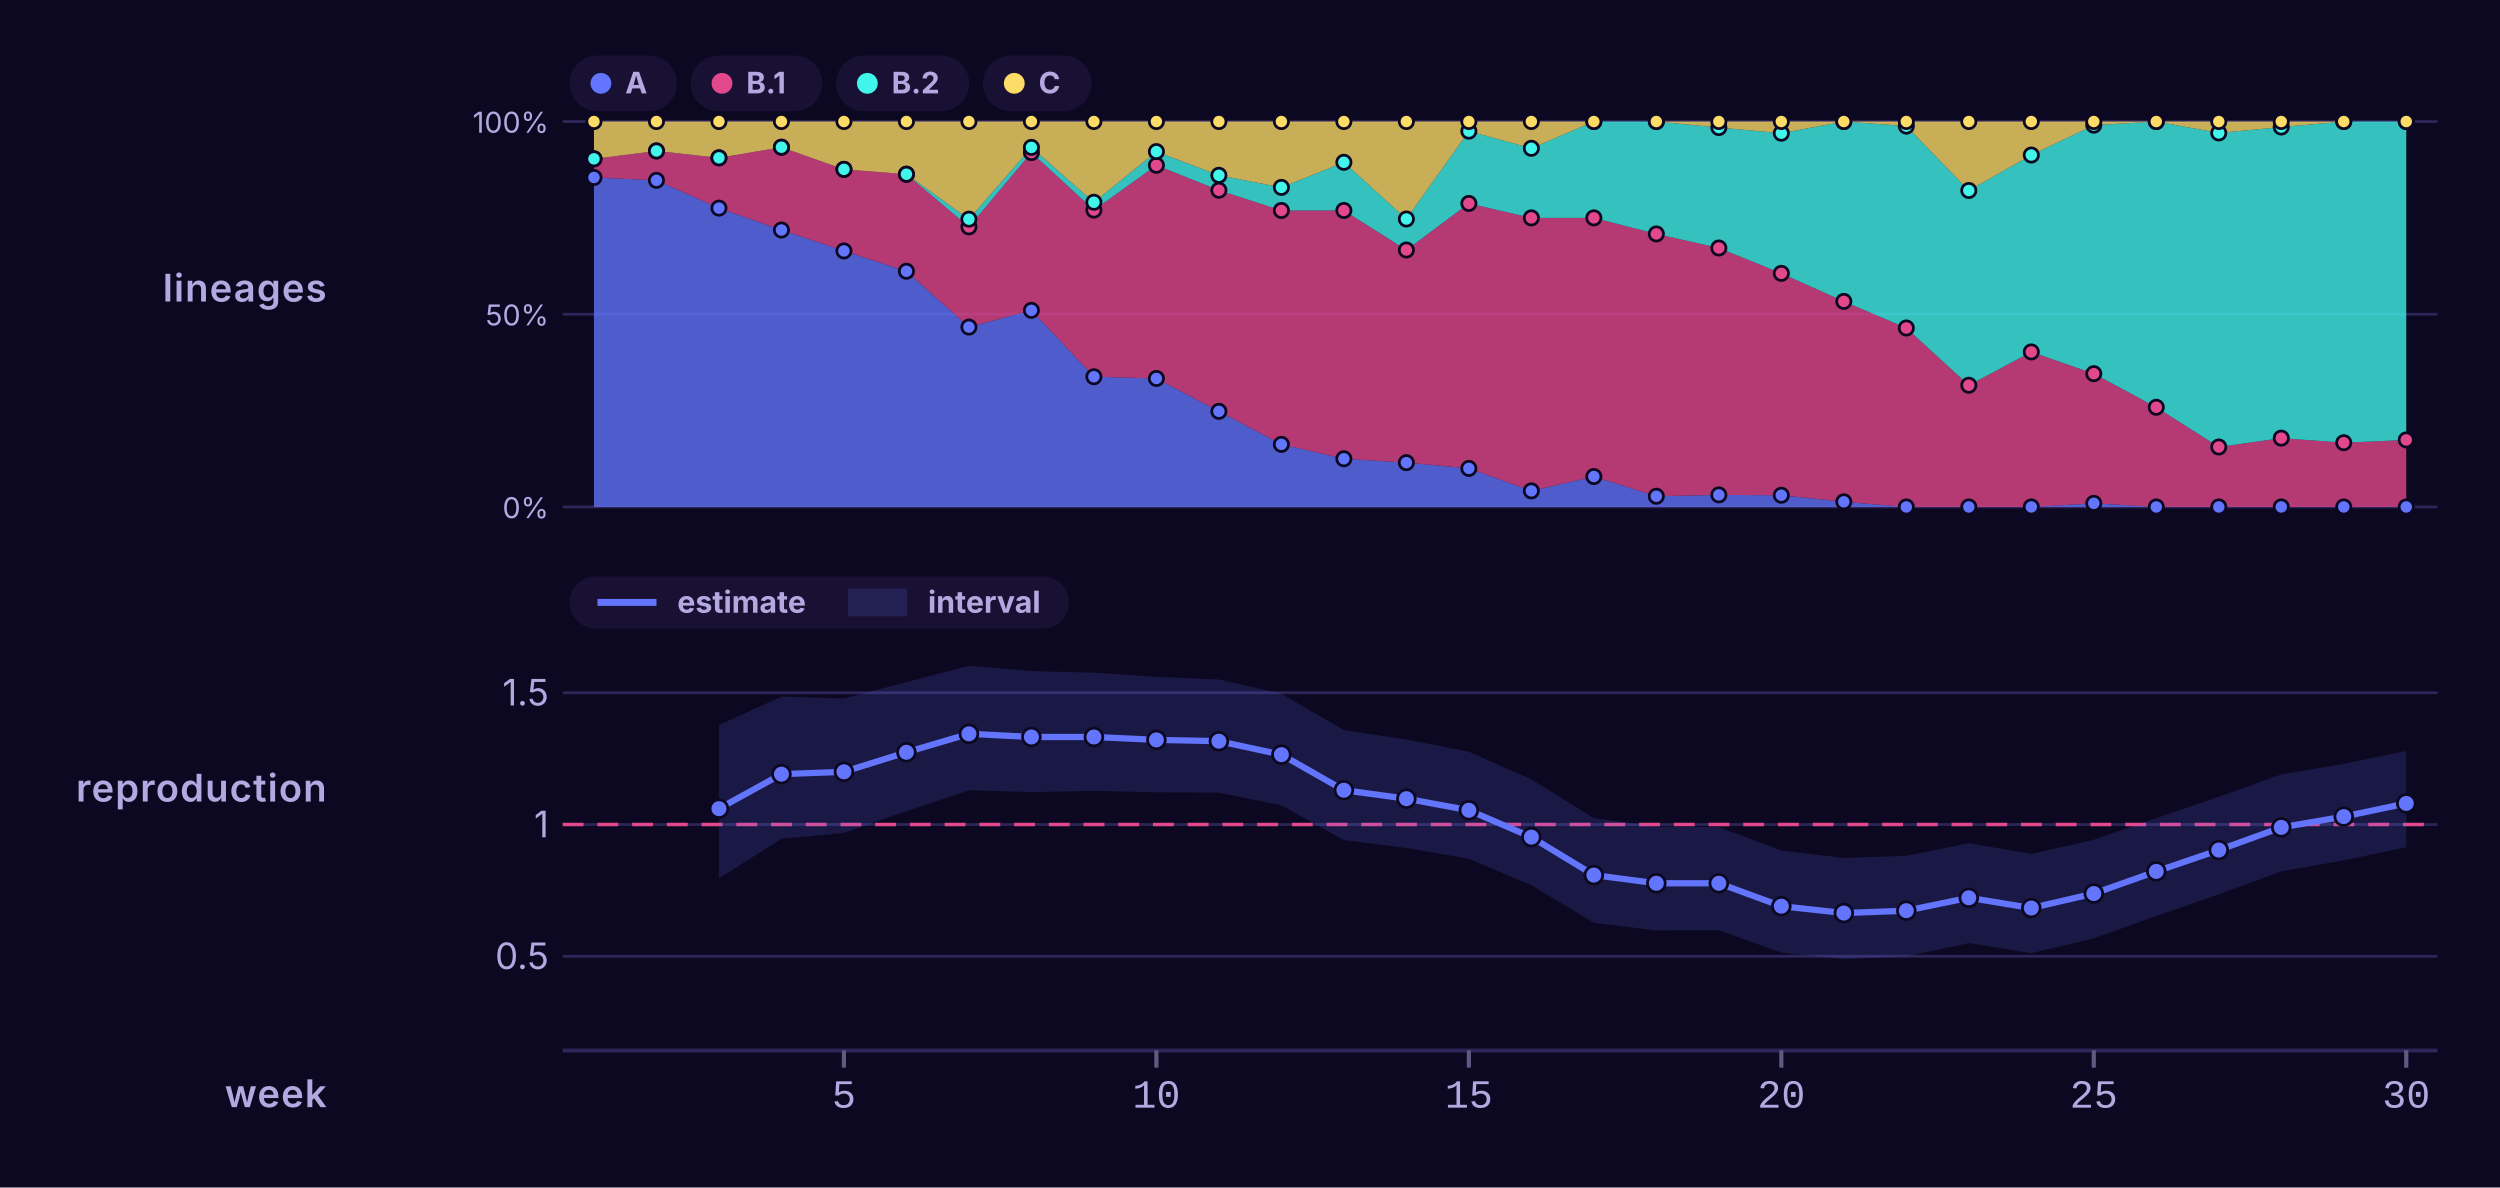
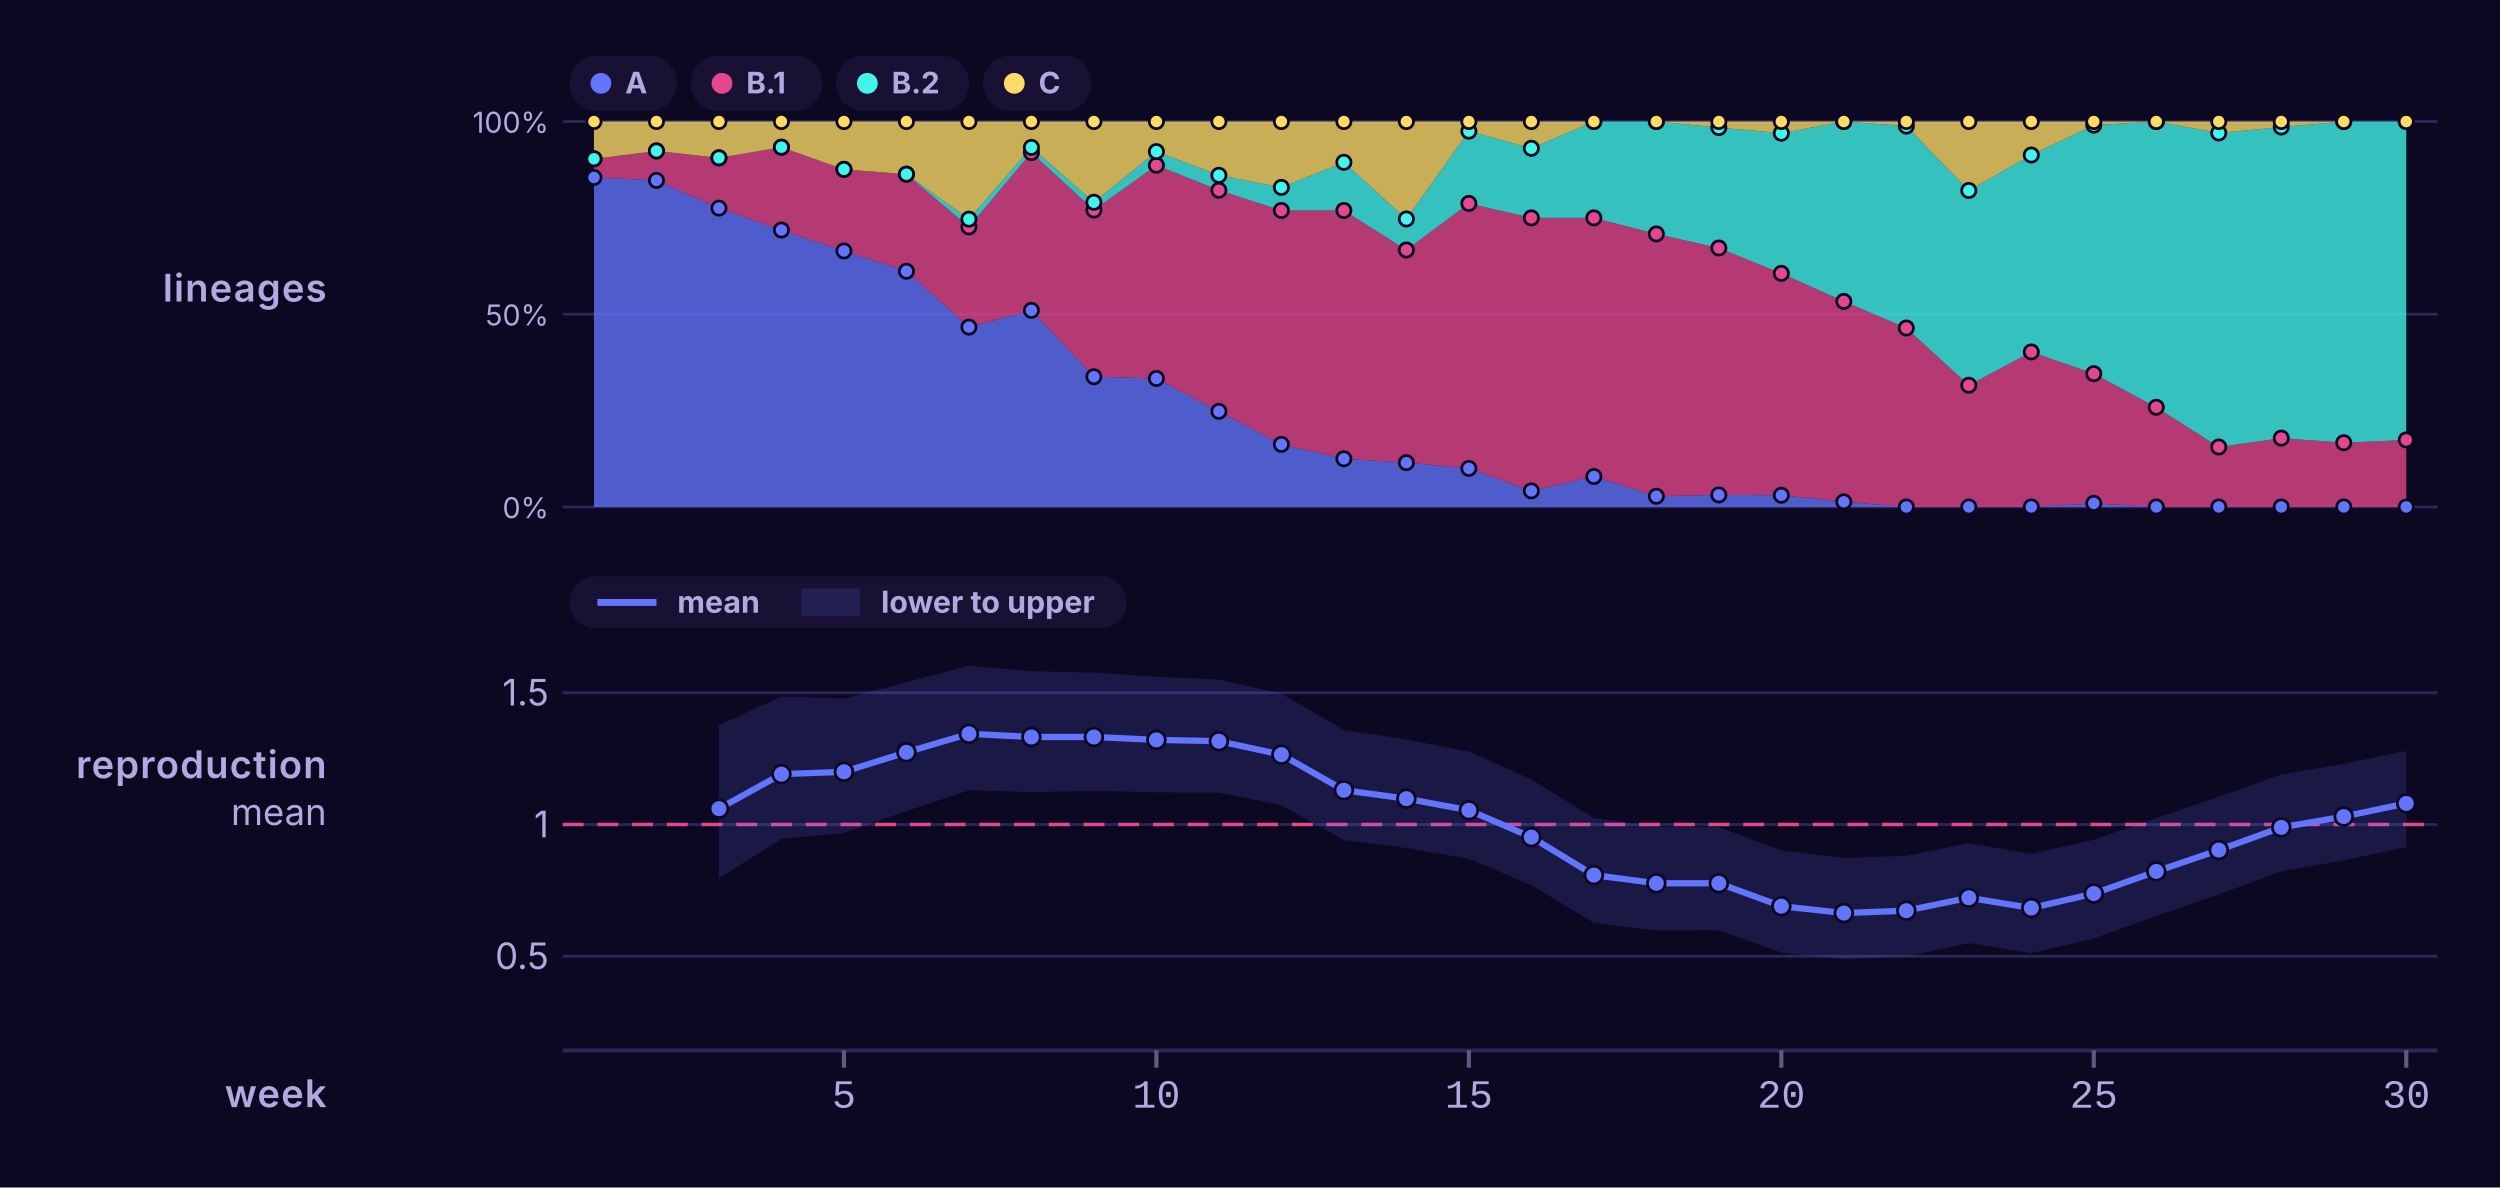
<svg xmlns="http://www.w3.org/2000/svg" width="720" height="342" viewBox="0 0 720 342" font-family="Inter, Liberation Sans, Arial, Helvetica, sans-serif" role="img" aria-labelledby="karyon-title karyon-desc">
  <defs>
    <clipPath id="karyon-clip-0">
      <rect x="117.063" y="14" width="584.937" height="138" />
    </clipPath>
    <clipPath id="karyon-clip-1">
      <rect x="104.063" y="164" width="597.937" height="126" />
    </clipPath>
    <clipPath id="karyon-clip-2">
      <rect x="162.063" y="302" width="539.937" height="26" />
    </clipPath>
  </defs>
  <rect x="0" y="0" width="720" height="342" fill="#0d0822" />
  <text x="94.063" y="86.85" fill="#b3a9e0" font-size="11" text-anchor="end" font-weight="600" letter-spacing="0.03em">lineages</text>
  <g clip-path="url(#karyon-clip-0)">
    <rect x="164.063" y="16" width="30.872" height="16" rx="8" fill="#181133" />
    <circle cx="173.063" cy="24" r="3" fill="#6275fc" />
    <text x="180.063" y="26.893" fill="#b3a9e0" font-size="8.51" text-anchor="start" font-weight="bold">A</text>
    <rect x="198.935" y="16" width="37.859" height="16" rx="8" fill="#181133" />
    <circle cx="207.935" cy="24" r="3" fill="#e4488c" />
    <text x="214.935" y="26.893" fill="#b3a9e0" font-size="8.51" text-anchor="start" font-weight="bold">B.1</text>
    <rect x="240.794" y="16" width="38.318" height="16" rx="8" fill="#181133" />
    <circle cx="249.794" cy="24" r="3" fill="#41f5ea" />
    <text x="256.794" y="26.893" fill="#b3a9e0" font-size="8.51" text-anchor="start" font-weight="bold">B.2</text>
    <rect x="283.112" y="16" width="31.212" height="16" rx="8" fill="#181133" />
    <circle cx="292.112" cy="24" r="3" fill="#fcdc67" />
    <text x="299.112" y="26.893" fill="#b3a9e0" font-size="8.51" text-anchor="start" font-weight="bold">C</text>
    <line x1="162.063" y1="146" x2="702" y2="146" stroke="#2e2558" stroke-width="0.8" />
    <text x="158.063" y="149.22" fill="#b3a9e0" font-size="8.28" text-anchor="end">0%</text>
    <line x1="162.063" y1="90.5" x2="702" y2="90.5" stroke="#2e2558" stroke-width="0.8" />
    <text x="158.063" y="93.72" fill="#b3a9e0" font-size="8.28" text-anchor="end">50%</text>
    <line x1="162.063" y1="35" x2="702" y2="35" stroke="#2e2558" stroke-width="0.8" />
    <text x="158.063" y="38.22" fill="#b3a9e0" font-size="8.28" text-anchor="end">100%</text>
    <g>
      <path d="M 171.062 51.113 L 189.06 51.947 L 207.058 59.935 L 225.056 66.244 L 243.054 72.27 L 261.051 78.122 L 279.049 94.2 L 297.047 89.383 L 315.045 108.5 L 333.043 109 L 351.041 118.465 L 369.039 127.974 L 387.037 132.125 L 405.035 133.241 L 423.033 134.9 L 441.03 141.375 L 459.028 137.237 L 477.026 142.917 L 495.024 142.531 L 513.022 142.636 L 531.02 144.52 L 549.018 146 L 567.016 146 L 585.014 146 L 603.012 144.963 L 621.009 146 L 639.007 146 L 657.005 146 L 675.003 146 L 693.001 146 L 693.001 146 L 675.003 146 L 657.005 146 L 639.007 146 L 621.009 146 L 603.012 146 L 585.014 146 L 567.016 146 L 549.018 146 L 531.02 146 L 513.022 146 L 495.024 146 L 477.026 146 L 459.028 146 L 441.03 146 L 423.033 146 L 405.035 146 L 387.037 146 L 369.039 146 L 351.041 146 L 333.043 146 L 315.045 146 L 297.047 146 L 279.049 146 L 261.051 146 L 243.054 146 L 225.056 146 L 207.058 146 L 189.06 146 L 171.062 146 Z" fill="#6275fc" fill-opacity="0.78" />
    </g>
    <g>
      <path d="M 171.062 45.742 L 189.06 43.473 L 207.058 45.457 L 225.056 42.4 L 243.054 48.774 L 261.051 50.173 L 279.049 65.34 L 297.047 43.94 L 315.045 60.5 L 333.043 47.596 L 351.041 54.791 L 369.039 60.615 L 387.037 60.615 L 405.035 72 L 423.033 58.588 L 441.03 62.75 L 459.028 62.75 L 477.026 67.375 L 495.024 71.422 L 513.022 78.727 L 531.02 86.8 L 549.018 94.464 L 567.016 110.947 L 585.014 101.359 L 603.012 107.617 L 621.009 117.293 L 639.007 128.733 L 657.005 126.179 L 675.003 127.5 L 693.001 126.696 L 693.001 146 L 675.003 146 L 657.005 146 L 639.007 146 L 621.009 146 L 603.012 144.963 L 585.014 146 L 567.016 146 L 549.018 146 L 531.02 144.52 L 513.022 142.636 L 495.024 142.531 L 477.026 142.917 L 459.028 137.237 L 441.03 141.375 L 423.033 134.9 L 405.035 133.241 L 387.037 132.125 L 369.039 127.974 L 351.041 118.465 L 333.043 109 L 315.045 108.5 L 297.047 89.383 L 279.049 94.2 L 261.051 78.122 L 243.054 72.27 L 225.056 66.244 L 207.058 59.935 L 189.06 51.947 L 171.062 51.113 Z" fill="#e4488c" fill-opacity="0.78" />
    </g>
    <g>
      <path d="M 171.062 45.742 L 189.06 43.473 L 207.058 45.457 L 225.056 42.4 L 243.054 48.774 L 261.051 50.173 L 279.049 63.12 L 297.047 42.45 L 315.045 58.25 L 333.043 43.66 L 351.041 50.488 L 369.039 53.974 L 387.037 46.74 L 405.035 63.069 L 423.033 37.775 L 441.03 42.708 L 459.028 35 L 477.026 35 L 495.024 36.734 L 513.022 38.364 L 531.02 35 L 549.018 36.321 L 567.016 54.863 L 585.014 44.652 L 603.012 36.037 L 621.009 35 L 639.007 38.289 L 657.005 36.586 L 675.003 35 L 693.001 35 L 693.001 126.696 L 675.003 127.5 L 657.005 126.179 L 639.007 128.733 L 621.009 117.293 L 603.012 107.617 L 585.014 101.359 L 567.016 110.947 L 549.018 94.464 L 531.02 86.8 L 513.022 78.727 L 495.024 71.422 L 477.026 67.375 L 459.028 62.75 L 441.03 62.75 L 423.033 58.588 L 405.035 72 L 387.037 60.615 L 369.039 60.615 L 351.041 54.791 L 333.043 47.596 L 315.045 60.5 L 297.047 43.94 L 279.049 65.34 L 261.051 50.173 L 243.054 48.774 L 225.056 42.4 L 207.058 45.457 L 189.06 43.473 L 171.062 45.742 Z" fill="#41f5ea" fill-opacity="0.78" />
    </g>
    <g>
      <path d="M 171.062 35 L 189.06 35 L 207.058 35 L 225.056 35 L 243.054 35 L 261.051 35 L 279.049 35 L 297.047 35 L 315.045 35 L 333.043 35 L 351.041 35 L 369.039 35 L 387.037 35 L 405.035 35 L 423.033 35 L 441.03 35 L 459.028 35 L 477.026 35 L 495.024 35 L 513.022 35 L 531.02 35 L 549.018 35 L 567.016 35 L 585.014 35 L 603.012 35 L 621.009 35 L 639.007 35 L 657.005 35 L 675.003 35 L 693.001 35 L 693.001 35 L 675.003 35 L 657.005 36.586 L 639.007 38.289 L 621.009 35 L 603.012 36.037 L 585.014 44.652 L 567.016 54.863 L 549.018 36.321 L 531.02 35 L 513.022 38.364 L 495.024 36.734 L 477.026 35 L 459.028 35 L 441.03 42.708 L 423.033 37.775 L 405.035 63.069 L 387.037 46.74 L 369.039 53.974 L 351.041 50.488 L 333.043 43.66 L 315.045 58.25 L 297.047 42.45 L 279.049 63.12 L 261.051 50.173 L 243.054 48.774 L 225.056 42.4 L 207.058 45.457 L 189.06 43.473 L 171.062 45.742 Z" fill="#fcdc67" fill-opacity="0.78" />
    </g>
    <g>
      <circle cx="171.062" cy="51.113" r="2.45" fill="#0d0822" />
      <circle cx="171.062" cy="51.113" r="1.65" fill="#6275fc" />
    </g>
    <g>
      <circle cx="189.06" cy="51.947" r="2.45" fill="#0d0822" />
      <circle cx="189.06" cy="51.947" r="1.65" fill="#6275fc" />
    </g>
    <g>
      <circle cx="207.058" cy="59.935" r="2.45" fill="#0d0822" />
      <circle cx="207.058" cy="59.935" r="1.65" fill="#6275fc" />
    </g>
    <g>
      <circle cx="225.056" cy="66.244" r="2.45" fill="#0d0822" />
      <circle cx="225.056" cy="66.244" r="1.65" fill="#6275fc" />
    </g>
    <g>
      <circle cx="243.054" cy="72.27" r="2.45" fill="#0d0822" />
      <circle cx="243.054" cy="72.27" r="1.65" fill="#6275fc" />
    </g>
    <g>
      <circle cx="261.051" cy="78.122" r="2.45" fill="#0d0822" />
      <circle cx="261.051" cy="78.122" r="1.65" fill="#6275fc" />
    </g>
    <g>
      <circle cx="279.049" cy="94.2" r="2.45" fill="#0d0822" />
      <circle cx="279.049" cy="94.2" r="1.65" fill="#6275fc" />
    </g>
    <g>
      <circle cx="297.047" cy="89.383" r="2.45" fill="#0d0822" />
      <circle cx="297.047" cy="89.383" r="1.65" fill="#6275fc" />
    </g>
    <g>
      <circle cx="315.045" cy="108.5" r="2.45" fill="#0d0822" />
      <circle cx="315.045" cy="108.5" r="1.65" fill="#6275fc" />
    </g>
    <g>
      <circle cx="333.043" cy="109" r="2.45" fill="#0d0822" />
      <circle cx="333.043" cy="109" r="1.65" fill="#6275fc" />
    </g>
    <g>
      <circle cx="351.041" cy="118.465" r="2.45" fill="#0d0822" />
      <circle cx="351.041" cy="118.465" r="1.65" fill="#6275fc" />
    </g>
    <g>
      <circle cx="369.039" cy="127.974" r="2.45" fill="#0d0822" />
      <circle cx="369.039" cy="127.974" r="1.65" fill="#6275fc" />
    </g>
    <g>
      <circle cx="387.037" cy="132.125" r="2.45" fill="#0d0822" />
      <circle cx="387.037" cy="132.125" r="1.65" fill="#6275fc" />
    </g>
    <g>
      <circle cx="405.035" cy="133.241" r="2.45" fill="#0d0822" />
      <circle cx="405.035" cy="133.241" r="1.65" fill="#6275fc" />
    </g>
    <g>
      <circle cx="423.033" cy="134.9" r="2.45" fill="#0d0822" />
      <circle cx="423.033" cy="134.9" r="1.65" fill="#6275fc" />
    </g>
    <g>
      <circle cx="441.03" cy="141.375" r="2.45" fill="#0d0822" />
      <circle cx="441.03" cy="141.375" r="1.65" fill="#6275fc" />
    </g>
    <g>
      <circle cx="459.028" cy="137.237" r="2.45" fill="#0d0822" />
      <circle cx="459.028" cy="137.237" r="1.65" fill="#6275fc" />
    </g>
    <g>
      <circle cx="477.026" cy="142.917" r="2.45" fill="#0d0822" />
      <circle cx="477.026" cy="142.917" r="1.65" fill="#6275fc" />
    </g>
    <g>
      <circle cx="495.024" cy="142.531" r="2.45" fill="#0d0822" />
      <circle cx="495.024" cy="142.531" r="1.65" fill="#6275fc" />
    </g>
    <g>
      <circle cx="513.022" cy="142.636" r="2.45" fill="#0d0822" />
      <circle cx="513.022" cy="142.636" r="1.65" fill="#6275fc" />
    </g>
    <g>
      <circle cx="531.02" cy="144.52" r="2.45" fill="#0d0822" />
      <circle cx="531.02" cy="144.52" r="1.65" fill="#6275fc" />
    </g>
    <g>
      <circle cx="549.018" cy="146" r="2.45" fill="#0d0822" />
      <circle cx="549.018" cy="146" r="1.65" fill="#6275fc" />
    </g>
    <g>
      <circle cx="567.016" cy="146" r="2.45" fill="#0d0822" />
      <circle cx="567.016" cy="146" r="1.65" fill="#6275fc" />
    </g>
    <g>
      <circle cx="585.014" cy="146" r="2.45" fill="#0d0822" />
      <circle cx="585.014" cy="146" r="1.65" fill="#6275fc" />
    </g>
    <g>
      <circle cx="603.012" cy="144.963" r="2.45" fill="#0d0822" />
      <circle cx="603.012" cy="144.963" r="1.65" fill="#6275fc" />
    </g>
    <g>
      <circle cx="621.009" cy="146" r="2.45" fill="#0d0822" />
      <circle cx="621.009" cy="146" r="1.65" fill="#6275fc" />
    </g>
    <g>
      <circle cx="639.007" cy="146" r="2.45" fill="#0d0822" />
      <circle cx="639.007" cy="146" r="1.65" fill="#6275fc" />
    </g>
    <g>
      <circle cx="657.005" cy="146" r="2.45" fill="#0d0822" />
      <circle cx="657.005" cy="146" r="1.65" fill="#6275fc" />
    </g>
    <g>
      <circle cx="675.003" cy="146" r="2.45" fill="#0d0822" />
      <circle cx="675.003" cy="146" r="1.65" fill="#6275fc" />
    </g>
    <g>
      <circle cx="693.001" cy="146" r="2.45" fill="#0d0822" />
      <circle cx="693.001" cy="146" r="1.65" fill="#6275fc" />
    </g>
    <g>
      <circle cx="171.062" cy="45.742" r="2.45" fill="#0d0822" />
      <circle cx="171.062" cy="45.742" r="1.65" fill="#e4488c" />
    </g>
    <g>
      <circle cx="189.06" cy="43.473" r="2.45" fill="#0d0822" />
      <circle cx="189.06" cy="43.473" r="1.65" fill="#e4488c" />
    </g>
    <g>
      <circle cx="207.058" cy="45.457" r="2.45" fill="#0d0822" />
      <circle cx="207.058" cy="45.457" r="1.65" fill="#e4488c" />
    </g>
    <g>
      <circle cx="225.056" cy="42.4" r="2.45" fill="#0d0822" />
      <circle cx="225.056" cy="42.4" r="1.65" fill="#e4488c" />
    </g>
    <g>
      <circle cx="243.054" cy="48.774" r="2.45" fill="#0d0822" />
      <circle cx="243.054" cy="48.774" r="1.65" fill="#e4488c" />
    </g>
    <g>
      <circle cx="261.051" cy="50.173" r="2.45" fill="#0d0822" />
      <circle cx="261.051" cy="50.173" r="1.65" fill="#e4488c" />
    </g>
    <g>
      <circle cx="279.049" cy="65.34" r="2.45" fill="#0d0822" />
      <circle cx="279.049" cy="65.34" r="1.65" fill="#e4488c" />
    </g>
    <g>
      <circle cx="297.047" cy="43.94" r="2.45" fill="#0d0822" />
      <circle cx="297.047" cy="43.94" r="1.65" fill="#e4488c" />
    </g>
    <g>
      <circle cx="315.045" cy="60.5" r="2.45" fill="#0d0822" />
      <circle cx="315.045" cy="60.5" r="1.65" fill="#e4488c" />
    </g>
    <g>
      <circle cx="333.043" cy="47.596" r="2.45" fill="#0d0822" />
      <circle cx="333.043" cy="47.596" r="1.65" fill="#e4488c" />
    </g>
    <g>
      <circle cx="351.041" cy="54.791" r="2.45" fill="#0d0822" />
      <circle cx="351.041" cy="54.791" r="1.65" fill="#e4488c" />
    </g>
    <g>
      <circle cx="369.039" cy="60.615" r="2.45" fill="#0d0822" />
      <circle cx="369.039" cy="60.615" r="1.65" fill="#e4488c" />
    </g>
    <g>
      <circle cx="387.037" cy="60.615" r="2.45" fill="#0d0822" />
      <circle cx="387.037" cy="60.615" r="1.65" fill="#e4488c" />
    </g>
    <g>
      <circle cx="405.035" cy="72" r="2.45" fill="#0d0822" />
      <circle cx="405.035" cy="72" r="1.65" fill="#e4488c" />
    </g>
    <g>
      <circle cx="423.033" cy="58.588" r="2.45" fill="#0d0822" />
      <circle cx="423.033" cy="58.588" r="1.65" fill="#e4488c" />
    </g>
    <g>
      <circle cx="441.03" cy="62.75" r="2.45" fill="#0d0822" />
      <circle cx="441.03" cy="62.75" r="1.65" fill="#e4488c" />
    </g>
    <g>
      <circle cx="459.028" cy="62.75" r="2.45" fill="#0d0822" />
      <circle cx="459.028" cy="62.75" r="1.65" fill="#e4488c" />
    </g>
    <g>
      <circle cx="477.026" cy="67.375" r="2.45" fill="#0d0822" />
      <circle cx="477.026" cy="67.375" r="1.65" fill="#e4488c" />
    </g>
    <g>
      <circle cx="495.024" cy="71.422" r="2.45" fill="#0d0822" />
      <circle cx="495.024" cy="71.422" r="1.65" fill="#e4488c" />
    </g>
    <g>
      <circle cx="513.022" cy="78.727" r="2.45" fill="#0d0822" />
      <circle cx="513.022" cy="78.727" r="1.65" fill="#e4488c" />
    </g>
    <g>
      <circle cx="531.02" cy="86.8" r="2.45" fill="#0d0822" />
      <circle cx="531.02" cy="86.8" r="1.65" fill="#e4488c" />
    </g>
    <g>
      <circle cx="549.018" cy="94.464" r="2.45" fill="#0d0822" />
      <circle cx="549.018" cy="94.464" r="1.65" fill="#e4488c" />
    </g>
    <g>
      <circle cx="567.016" cy="110.947" r="2.45" fill="#0d0822" />
      <circle cx="567.016" cy="110.947" r="1.65" fill="#e4488c" />
    </g>
    <g>
      <circle cx="585.014" cy="101.359" r="2.45" fill="#0d0822" />
      <circle cx="585.014" cy="101.359" r="1.65" fill="#e4488c" />
    </g>
    <g>
      <circle cx="603.012" cy="107.617" r="2.45" fill="#0d0822" />
      <circle cx="603.012" cy="107.617" r="1.65" fill="#e4488c" />
    </g>
    <g>
      <circle cx="621.009" cy="117.293" r="2.45" fill="#0d0822" />
      <circle cx="621.009" cy="117.293" r="1.65" fill="#e4488c" />
    </g>
    <g>
      <circle cx="639.007" cy="128.733" r="2.45" fill="#0d0822" />
      <circle cx="639.007" cy="128.733" r="1.65" fill="#e4488c" />
    </g>
    <g>
      <circle cx="657.005" cy="126.179" r="2.45" fill="#0d0822" />
      <circle cx="657.005" cy="126.179" r="1.65" fill="#e4488c" />
    </g>
    <g>
      <circle cx="675.003" cy="127.5" r="2.45" fill="#0d0822" />
      <circle cx="675.003" cy="127.5" r="1.65" fill="#e4488c" />
    </g>
    <g>
      <circle cx="693.001" cy="126.696" r="2.45" fill="#0d0822" />
      <circle cx="693.001" cy="126.696" r="1.65" fill="#e4488c" />
    </g>
    <g>
      <circle cx="171.062" cy="45.742" r="2.45" fill="#0d0822" />
      <circle cx="171.062" cy="45.742" r="1.65" fill="#41f5ea" />
    </g>
    <g>
      <circle cx="189.06" cy="43.473" r="2.45" fill="#0d0822" />
      <circle cx="189.06" cy="43.473" r="1.65" fill="#41f5ea" />
    </g>
    <g>
      <circle cx="207.058" cy="45.457" r="2.45" fill="#0d0822" />
      <circle cx="207.058" cy="45.457" r="1.65" fill="#41f5ea" />
    </g>
    <g>
      <circle cx="225.056" cy="42.4" r="2.45" fill="#0d0822" />
      <circle cx="225.056" cy="42.4" r="1.65" fill="#41f5ea" />
    </g>
    <g>
      <circle cx="243.054" cy="48.774" r="2.45" fill="#0d0822" />
      <circle cx="243.054" cy="48.774" r="1.65" fill="#41f5ea" />
    </g>
    <g>
      <circle cx="261.051" cy="50.173" r="2.45" fill="#0d0822" />
      <circle cx="261.051" cy="50.173" r="1.65" fill="#41f5ea" />
    </g>
    <g>
      <circle cx="279.049" cy="63.12" r="2.45" fill="#0d0822" />
      <circle cx="279.049" cy="63.12" r="1.65" fill="#41f5ea" />
    </g>
    <g>
      <circle cx="297.047" cy="42.45" r="2.45" fill="#0d0822" />
      <circle cx="297.047" cy="42.45" r="1.65" fill="#41f5ea" />
    </g>
    <g>
      <circle cx="315.045" cy="58.25" r="2.45" fill="#0d0822" />
      <circle cx="315.045" cy="58.25" r="1.65" fill="#41f5ea" />
    </g>
    <g>
      <circle cx="333.043" cy="43.66" r="2.45" fill="#0d0822" />
      <circle cx="333.043" cy="43.66" r="1.65" fill="#41f5ea" />
    </g>
    <g>
      <circle cx="351.041" cy="50.488" r="2.45" fill="#0d0822" />
      <circle cx="351.041" cy="50.488" r="1.65" fill="#41f5ea" />
    </g>
    <g>
      <circle cx="369.039" cy="53.974" r="2.45" fill="#0d0822" />
      <circle cx="369.039" cy="53.974" r="1.65" fill="#41f5ea" />
    </g>
    <g>
      <circle cx="387.037" cy="46.74" r="2.45" fill="#0d0822" />
      <circle cx="387.037" cy="46.74" r="1.65" fill="#41f5ea" />
    </g>
    <g>
      <circle cx="405.035" cy="63.069" r="2.45" fill="#0d0822" />
      <circle cx="405.035" cy="63.069" r="1.65" fill="#41f5ea" />
    </g>
    <g>
      <circle cx="423.033" cy="37.775" r="2.45" fill="#0d0822" />
      <circle cx="423.033" cy="37.775" r="1.65" fill="#41f5ea" />
    </g>
    <g>
      <circle cx="441.03" cy="42.708" r="2.45" fill="#0d0822" />
      <circle cx="441.03" cy="42.708" r="1.65" fill="#41f5ea" />
    </g>
    <g>
      <circle cx="459.028" cy="35" r="2.45" fill="#0d0822" />
      <circle cx="459.028" cy="35" r="1.65" fill="#41f5ea" />
    </g>
    <g>
      <circle cx="477.026" cy="35" r="2.45" fill="#0d0822" />
      <circle cx="477.026" cy="35" r="1.65" fill="#41f5ea" />
    </g>
    <g>
      <circle cx="495.024" cy="36.734" r="2.45" fill="#0d0822" />
      <circle cx="495.024" cy="36.734" r="1.65" fill="#41f5ea" />
    </g>
    <g>
      <circle cx="513.022" cy="38.364" r="2.45" fill="#0d0822" />
      <circle cx="513.022" cy="38.364" r="1.65" fill="#41f5ea" />
    </g>
    <g>
      <circle cx="531.02" cy="35" r="2.45" fill="#0d0822" />
      <circle cx="531.02" cy="35" r="1.65" fill="#41f5ea" />
    </g>
    <g>
      <circle cx="549.018" cy="36.321" r="2.45" fill="#0d0822" />
      <circle cx="549.018" cy="36.321" r="1.65" fill="#41f5ea" />
    </g>
    <g>
      <circle cx="567.016" cy="54.863" r="2.45" fill="#0d0822" />
      <circle cx="567.016" cy="54.863" r="1.65" fill="#41f5ea" />
    </g>
    <g>
      <circle cx="585.014" cy="44.652" r="2.45" fill="#0d0822" />
      <circle cx="585.014" cy="44.652" r="1.65" fill="#41f5ea" />
    </g>
    <g>
      <circle cx="603.012" cy="36.037" r="2.45" fill="#0d0822" />
      <circle cx="603.012" cy="36.037" r="1.65" fill="#41f5ea" />
    </g>
    <g>
      <circle cx="621.009" cy="35" r="2.45" fill="#0d0822" />
      <circle cx="621.009" cy="35" r="1.65" fill="#41f5ea" />
    </g>
    <g>
      <circle cx="639.007" cy="38.289" r="2.45" fill="#0d0822" />
      <circle cx="639.007" cy="38.289" r="1.65" fill="#41f5ea" />
    </g>
    <g>
      <circle cx="657.005" cy="36.586" r="2.45" fill="#0d0822" />
      <circle cx="657.005" cy="36.586" r="1.65" fill="#41f5ea" />
    </g>
    <g>
      <circle cx="675.003" cy="35" r="2.45" fill="#0d0822" />
      <circle cx="675.003" cy="35" r="1.65" fill="#41f5ea" />
    </g>
    <g>
      <circle cx="693.001" cy="35" r="2.45" fill="#0d0822" />
      <circle cx="693.001" cy="35" r="1.65" fill="#41f5ea" />
    </g>
    <g>
      <circle cx="171.062" cy="35" r="2.45" fill="#0d0822" />
      <circle cx="171.062" cy="35" r="1.65" fill="#fcdc67" />
    </g>
    <g>
      <circle cx="189.06" cy="35" r="2.45" fill="#0d0822" />
      <circle cx="189.06" cy="35" r="1.65" fill="#fcdc67" />
    </g>
    <g>
      <circle cx="207.058" cy="35" r="2.45" fill="#0d0822" />
      <circle cx="207.058" cy="35" r="1.65" fill="#fcdc67" />
    </g>
    <g>
      <circle cx="225.056" cy="35" r="2.45" fill="#0d0822" />
      <circle cx="225.056" cy="35" r="1.65" fill="#fcdc67" />
    </g>
    <g>
      <circle cx="243.054" cy="35" r="2.45" fill="#0d0822" />
      <circle cx="243.054" cy="35" r="1.65" fill="#fcdc67" />
    </g>
    <g>
      <circle cx="261.051" cy="35" r="2.45" fill="#0d0822" />
      <circle cx="261.051" cy="35" r="1.65" fill="#fcdc67" />
    </g>
    <g>
      <circle cx="279.049" cy="35" r="2.45" fill="#0d0822" />
      <circle cx="279.049" cy="35" r="1.65" fill="#fcdc67" />
    </g>
    <g>
      <circle cx="297.047" cy="35" r="2.45" fill="#0d0822" />
      <circle cx="297.047" cy="35" r="1.65" fill="#fcdc67" />
    </g>
    <g>
      <circle cx="315.045" cy="35" r="2.45" fill="#0d0822" />
      <circle cx="315.045" cy="35" r="1.65" fill="#fcdc67" />
    </g>
    <g>
      <circle cx="333.043" cy="35" r="2.45" fill="#0d0822" />
      <circle cx="333.043" cy="35" r="1.65" fill="#fcdc67" />
    </g>
    <g>
      <circle cx="351.041" cy="35" r="2.45" fill="#0d0822" />
      <circle cx="351.041" cy="35" r="1.65" fill="#fcdc67" />
    </g>
    <g>
      <circle cx="369.039" cy="35" r="2.45" fill="#0d0822" />
      <circle cx="369.039" cy="35" r="1.65" fill="#fcdc67" />
    </g>
    <g>
      <circle cx="387.037" cy="35" r="2.45" fill="#0d0822" />
      <circle cx="387.037" cy="35" r="1.65" fill="#fcdc67" />
    </g>
    <g>
      <circle cx="405.035" cy="35" r="2.45" fill="#0d0822" />
      <circle cx="405.035" cy="35" r="1.65" fill="#fcdc67" />
    </g>
    <g>
      <circle cx="423.033" cy="35" r="2.45" fill="#0d0822" />
      <circle cx="423.033" cy="35" r="1.65" fill="#fcdc67" />
    </g>
    <g>
      <circle cx="441.03" cy="35" r="2.45" fill="#0d0822" />
      <circle cx="441.03" cy="35" r="1.65" fill="#fcdc67" />
    </g>
    <g>
      <circle cx="459.028" cy="35" r="2.45" fill="#0d0822" />
      <circle cx="459.028" cy="35" r="1.65" fill="#fcdc67" />
    </g>
    <g>
      <circle cx="477.026" cy="35" r="2.45" fill="#0d0822" />
      <circle cx="477.026" cy="35" r="1.65" fill="#fcdc67" />
    </g>
    <g>
      <circle cx="495.024" cy="35" r="2.45" fill="#0d0822" />
      <circle cx="495.024" cy="35" r="1.65" fill="#fcdc67" />
    </g>
    <g>
      <circle cx="513.022" cy="35" r="2.45" fill="#0d0822" />
      <circle cx="513.022" cy="35" r="1.65" fill="#fcdc67" />
    </g>
    <g>
      <circle cx="531.02" cy="35" r="2.45" fill="#0d0822" />
      <circle cx="531.02" cy="35" r="1.65" fill="#fcdc67" />
    </g>
    <g>
      <circle cx="549.018" cy="35" r="2.45" fill="#0d0822" />
      <circle cx="549.018" cy="35" r="1.65" fill="#fcdc67" />
    </g>
    <g>
      <circle cx="567.016" cy="35" r="2.45" fill="#0d0822" />
      <circle cx="567.016" cy="35" r="1.65" fill="#fcdc67" />
    </g>
    <g>
      <circle cx="585.014" cy="35" r="2.45" fill="#0d0822" />
      <circle cx="585.014" cy="35" r="1.65" fill="#fcdc67" />
    </g>
    <g>
      <circle cx="603.012" cy="35" r="2.45" fill="#0d0822" />
      <circle cx="603.012" cy="35" r="1.65" fill="#fcdc67" />
    </g>
    <g>
      <circle cx="621.009" cy="35" r="2.45" fill="#0d0822" />
      <circle cx="621.009" cy="35" r="1.65" fill="#fcdc67" />
    </g>
    <g>
      <circle cx="639.007" cy="35" r="2.45" fill="#0d0822" />
      <circle cx="639.007" cy="35" r="1.65" fill="#fcdc67" />
    </g>
    <g>
      <circle cx="657.005" cy="35" r="2.45" fill="#0d0822" />
      <circle cx="657.005" cy="35" r="1.65" fill="#fcdc67" />
    </g>
    <g>
      <circle cx="675.003" cy="35" r="2.45" fill="#0d0822" />
      <circle cx="675.003" cy="35" r="1.65" fill="#fcdc67" />
    </g>
    <g>
      <circle cx="693.001" cy="35" r="2.45" fill="#0d0822" />
      <circle cx="693.001" cy="35" r="1.65" fill="#fcdc67" />
    </g>
  </g>
-   <text x="94.063" y="230.85" fill="#b3a9e0" font-size="11" text-anchor="end" font-weight="600" letter-spacing="0.03em">reproduction</text>
+   <text x="94.063" y="237.6" fill="#b3a9e0" font-size="10.5" text-anchor="end">mean</text>
+   <text x="94.063" y="224.1" fill="#b3a9e0" font-size="11" text-anchor="end" font-weight="600" letter-spacing="0.03em">reproduction</text>
  <g clip-path="url(#karyon-clip-1)">
-     <rect x="164.063" y="166" width="143.771" height="15" rx="7.5" fill="#181133" />
+     <rect x="164.063" y="166" width="160.369" height="15" rx="7.5" fill="#181133" />
    <line x1="172.063" y1="173.5" x2="189.063" y2="173.5" stroke="#6275fc" stroke-width="2" />
-     <text x="195.063" y="176.472" fill="#b3a9e0" font-size="8.74" text-anchor="start" font-weight="bold">estimate</text>
-     <rect x="244.252" y="169.5" width="17" height="8" fill="#6275fc" fill-opacity="0.16" />
-     <text x="267.252" y="176.472" fill="#b3a9e0" font-size="8.74" text-anchor="start" font-weight="bold">interval</text>
+     <text x="195.063" y="176.472" fill="#b3a9e0" font-size="8.74" text-anchor="start" font-weight="bold">mean</text>
+     <rect x="230.757" y="169.5" width="17" height="8" fill="#6275fc" fill-opacity="0.16" />
+     <text x="253.757" y="176.472" fill="#b3a9e0" font-size="8.74" text-anchor="start" font-weight="bold">lower to upper</text>
    <line x1="162.063" y1="275.406" x2="702" y2="275.406" stroke="#2e2558" stroke-width="0.8" />
    <text x="158.063" y="279.081" fill="#b3a9e0" font-size="10.5" text-anchor="end">0.5</text>
    <line x1="162.063" y1="237.454" x2="702" y2="237.454" stroke="#2e2558" stroke-width="0.8" />
    <text x="158.063" y="241.129" fill="#b3a9e0" font-size="10.5" text-anchor="end">1</text>
    <line x1="162.063" y1="199.501" x2="702" y2="199.501" stroke="#2e2558" stroke-width="0.8" />
    <text x="158.063" y="203.176" fill="#b3a9e0" font-size="10.5" text-anchor="end">1.5</text>
    <g>
      <line x1="162.063" y1="237.454" x2="702" y2="237.454" stroke="#e4488c" stroke-width="1" stroke-dasharray="6 4" />
    </g>
    <g>
      <path d="M 207.058 208.837 L 225.056 200.64 L 243.054 201.171 L 261.051 196.465 L 279.049 191.759 L 297.047 193.277 L 315.045 193.732 L 333.043 194.947 L 351.041 195.706 L 369.039 199.805 L 387.037 210.28 L 405.035 213.012 L 423.033 216.504 L 441.03 224.474 L 459.028 235.632 L 477.026 238.061 L 495.024 238.213 L 513.022 244.968 L 531.02 247.094 L 549.018 246.486 L 567.016 242.843 L 585.014 245.955 L 603.012 241.856 L 621.009 235.632 L 639.007 229.484 L 657.005 223.032 L 675.003 219.995 L 693.001 216.276 L 693.001 243.982 L 675.003 247.777 L 657.005 250.965 L 639.007 257.569 L 621.009 263.793 L 603.012 270.245 L 585.014 274.496 L 567.016 271.611 L 549.018 275.406 L 531.02 276.241 L 513.022 274.344 L 495.024 267.892 L 477.026 267.968 L 459.028 265.766 L 441.03 254.912 L 423.033 247.321 L 405.035 244.209 L 387.037 241.932 L 369.039 231.913 L 351.041 228.269 L 333.043 228.193 L 315.045 227.738 L 297.047 228.117 L 279.049 227.586 L 261.051 233.583 L 243.054 239.883 L 225.056 241.553 L 207.058 252.938 Z" fill="#6275fc" fill-opacity="0.16" />
    </g>
    <polyline points="207.058,232.899 225.056,222.956 243.054,222.273 261.051,216.656 279.049,211.342 297.047,212.253 315.045,212.253 333.043,213.088 351.041,213.468 369.039,217.339 387.037,227.586 405.035,230.015 423.033,233.355 441.03,241.097 459.028,252.028 477.026,254.381 495.024,254.381 513.022,260.984 531.02,262.958 549.018,262.275 567.016,258.555 585.014,261.516 603.012,257.341 621.009,250.965 639.007,244.817 657.005,238.289 675.003,235.177 693.001,231.381" fill="none" stroke="#6275fc" stroke-width="1.8" stroke-linejoin="round" />
    <g>
      <circle cx="207.058" cy="232.899" r="2.96" fill="#0d0822" />
      <circle cx="207.058" cy="232.899" r="2.16" fill="#6275fc" />
    </g>
    <g>
      <circle cx="225.056" cy="222.956" r="2.96" fill="#0d0822" />
      <circle cx="225.056" cy="222.956" r="2.16" fill="#6275fc" />
    </g>
    <g>
      <circle cx="243.054" cy="222.273" r="2.96" fill="#0d0822" />
      <circle cx="243.054" cy="222.273" r="2.16" fill="#6275fc" />
    </g>
    <g>
      <circle cx="261.051" cy="216.656" r="2.96" fill="#0d0822" />
      <circle cx="261.051" cy="216.656" r="2.16" fill="#6275fc" />
    </g>
    <g>
      <circle cx="279.049" cy="211.342" r="2.96" fill="#0d0822" />
      <circle cx="279.049" cy="211.342" r="2.16" fill="#6275fc" />
    </g>
    <g>
      <circle cx="297.047" cy="212.253" r="2.96" fill="#0d0822" />
      <circle cx="297.047" cy="212.253" r="2.16" fill="#6275fc" />
    </g>
    <g>
      <circle cx="315.045" cy="212.253" r="2.96" fill="#0d0822" />
      <circle cx="315.045" cy="212.253" r="2.16" fill="#6275fc" />
    </g>
    <g>
      <circle cx="333.043" cy="213.088" r="2.96" fill="#0d0822" />
      <circle cx="333.043" cy="213.088" r="2.16" fill="#6275fc" />
    </g>
    <g>
      <circle cx="351.041" cy="213.468" r="2.96" fill="#0d0822" />
      <circle cx="351.041" cy="213.468" r="2.16" fill="#6275fc" />
    </g>
    <g>
      <circle cx="369.039" cy="217.339" r="2.96" fill="#0d0822" />
      <circle cx="369.039" cy="217.339" r="2.16" fill="#6275fc" />
    </g>
    <g>
      <circle cx="387.037" cy="227.586" r="2.96" fill="#0d0822" />
      <circle cx="387.037" cy="227.586" r="2.16" fill="#6275fc" />
    </g>
    <g>
      <circle cx="405.035" cy="230.015" r="2.96" fill="#0d0822" />
      <circle cx="405.035" cy="230.015" r="2.16" fill="#6275fc" />
    </g>
    <g>
      <circle cx="423.033" cy="233.355" r="2.96" fill="#0d0822" />
      <circle cx="423.033" cy="233.355" r="2.16" fill="#6275fc" />
    </g>
    <g>
      <circle cx="441.03" cy="241.097" r="2.96" fill="#0d0822" />
      <circle cx="441.03" cy="241.097" r="2.16" fill="#6275fc" />
    </g>
    <g>
      <circle cx="459.028" cy="252.028" r="2.96" fill="#0d0822" />
      <circle cx="459.028" cy="252.028" r="2.16" fill="#6275fc" />
    </g>
    <g>
      <circle cx="477.026" cy="254.381" r="2.96" fill="#0d0822" />
      <circle cx="477.026" cy="254.381" r="2.16" fill="#6275fc" />
    </g>
    <g>
      <circle cx="495.024" cy="254.381" r="2.96" fill="#0d0822" />
      <circle cx="495.024" cy="254.381" r="2.16" fill="#6275fc" />
    </g>
    <g>
      <circle cx="513.022" cy="260.984" r="2.96" fill="#0d0822" />
      <circle cx="513.022" cy="260.984" r="2.16" fill="#6275fc" />
    </g>
    <g>
      <circle cx="531.02" cy="262.958" r="2.96" fill="#0d0822" />
      <circle cx="531.02" cy="262.958" r="2.16" fill="#6275fc" />
    </g>
    <g>
      <circle cx="549.018" cy="262.275" r="2.96" fill="#0d0822" />
      <circle cx="549.018" cy="262.275" r="2.16" fill="#6275fc" />
    </g>
    <g>
      <circle cx="567.016" cy="258.555" r="2.96" fill="#0d0822" />
      <circle cx="567.016" cy="258.555" r="2.16" fill="#6275fc" />
    </g>
    <g>
      <circle cx="585.014" cy="261.516" r="2.96" fill="#0d0822" />
      <circle cx="585.014" cy="261.516" r="2.16" fill="#6275fc" />
    </g>
    <g>
      <circle cx="603.012" cy="257.341" r="2.96" fill="#0d0822" />
      <circle cx="603.012" cy="257.341" r="2.16" fill="#6275fc" />
    </g>
    <g>
      <circle cx="621.009" cy="250.965" r="2.96" fill="#0d0822" />
      <circle cx="621.009" cy="250.965" r="2.16" fill="#6275fc" />
    </g>
    <g>
      <circle cx="639.007" cy="244.817" r="2.96" fill="#0d0822" />
      <circle cx="639.007" cy="244.817" r="2.16" fill="#6275fc" />
    </g>
    <g>
      <circle cx="657.005" cy="238.289" r="2.96" fill="#0d0822" />
      <circle cx="657.005" cy="238.289" r="2.16" fill="#6275fc" />
    </g>
    <g>
      <circle cx="675.003" cy="235.177" r="2.96" fill="#0d0822" />
      <circle cx="675.003" cy="235.177" r="2.16" fill="#6275fc" />
    </g>
    <g>
      <circle cx="693.001" cy="231.381" r="2.96" fill="#0d0822" />
      <circle cx="693.001" cy="231.381" r="2.16" fill="#6275fc" />
    </g>
  </g>
  <text x="94.063" y="318.85" fill="#b3a9e0" font-size="11" text-anchor="end" font-weight="600" letter-spacing="0.03em">week</text>
  <g clip-path="url(#karyon-clip-2)">
    <line x1="162.063" y1="302.5" x2="702" y2="302.5" stroke="#2e2558" stroke-width="1.2" />
    <line x1="243.054" y1="302.5" x2="243.054" y2="307.5" stroke="#605981" stroke-width="1.2" />
    <text x="243.054" y="319" fill="#b3a9e0" font-size="11.5" text-anchor="middle" font-family="JetBrains Mono, Liberation Mono, Menlo, Consolas, monospace">5</text>
    <line x1="333.043" y1="302.5" x2="333.043" y2="307.5" stroke="#605981" stroke-width="1.2" />
    <text x="333.043" y="319" fill="#b3a9e0" font-size="11.5" text-anchor="middle" font-family="JetBrains Mono, Liberation Mono, Menlo, Consolas, monospace">10</text>
    <line x1="423.033" y1="302.5" x2="423.033" y2="307.5" stroke="#605981" stroke-width="1.2" />
    <text x="423.033" y="319" fill="#b3a9e0" font-size="11.5" text-anchor="middle" font-family="JetBrains Mono, Liberation Mono, Menlo, Consolas, monospace">15</text>
    <line x1="513.022" y1="302.5" x2="513.022" y2="307.5" stroke="#605981" stroke-width="1.2" />
    <text x="513.022" y="319" fill="#b3a9e0" font-size="11.5" text-anchor="middle" font-family="JetBrains Mono, Liberation Mono, Menlo, Consolas, monospace">20</text>
    <line x1="603.012" y1="302.5" x2="603.012" y2="307.5" stroke="#605981" stroke-width="1.2" />
    <text x="603.012" y="319" fill="#b3a9e0" font-size="11.5" text-anchor="middle" font-family="JetBrains Mono, Liberation Mono, Menlo, Consolas, monospace">25</text>
    <line x1="693.001" y1="302.5" x2="693.001" y2="307.5" stroke="#605981" stroke-width="1.2" />
    <text x="693.001" y="319" fill="#b3a9e0" font-size="11.5" text-anchor="middle" font-family="JetBrains Mono, Liberation Mono, Menlo, Consolas, monospace">30</text>
  </g>
</svg>
